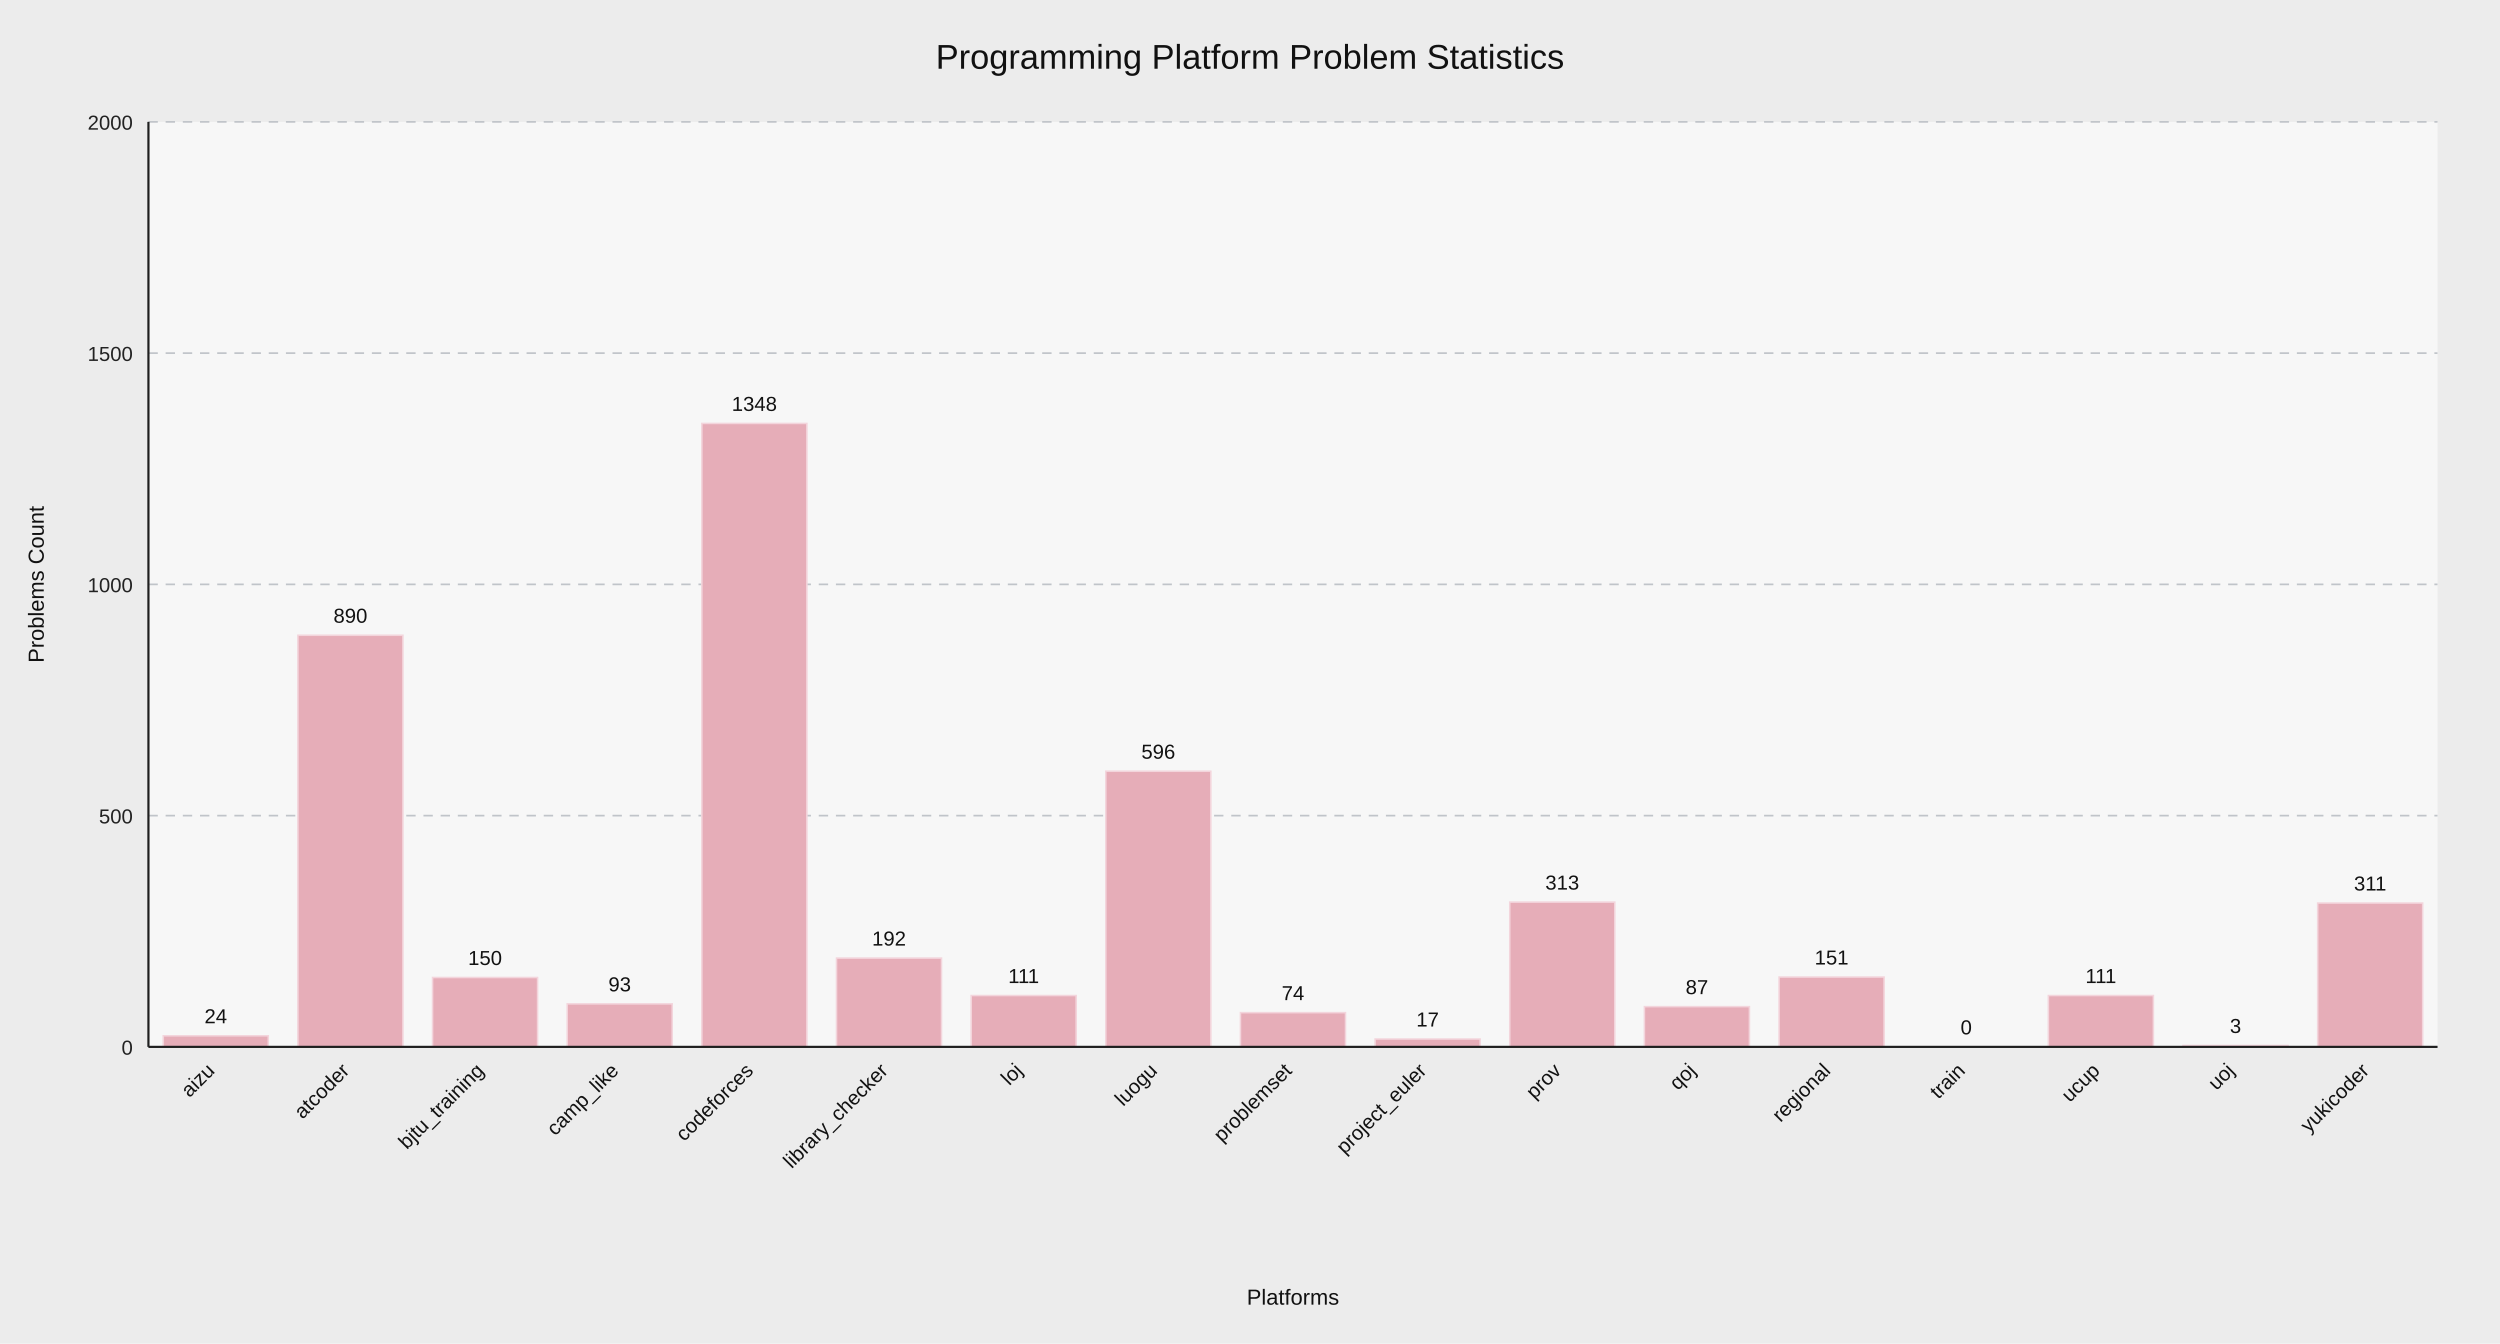
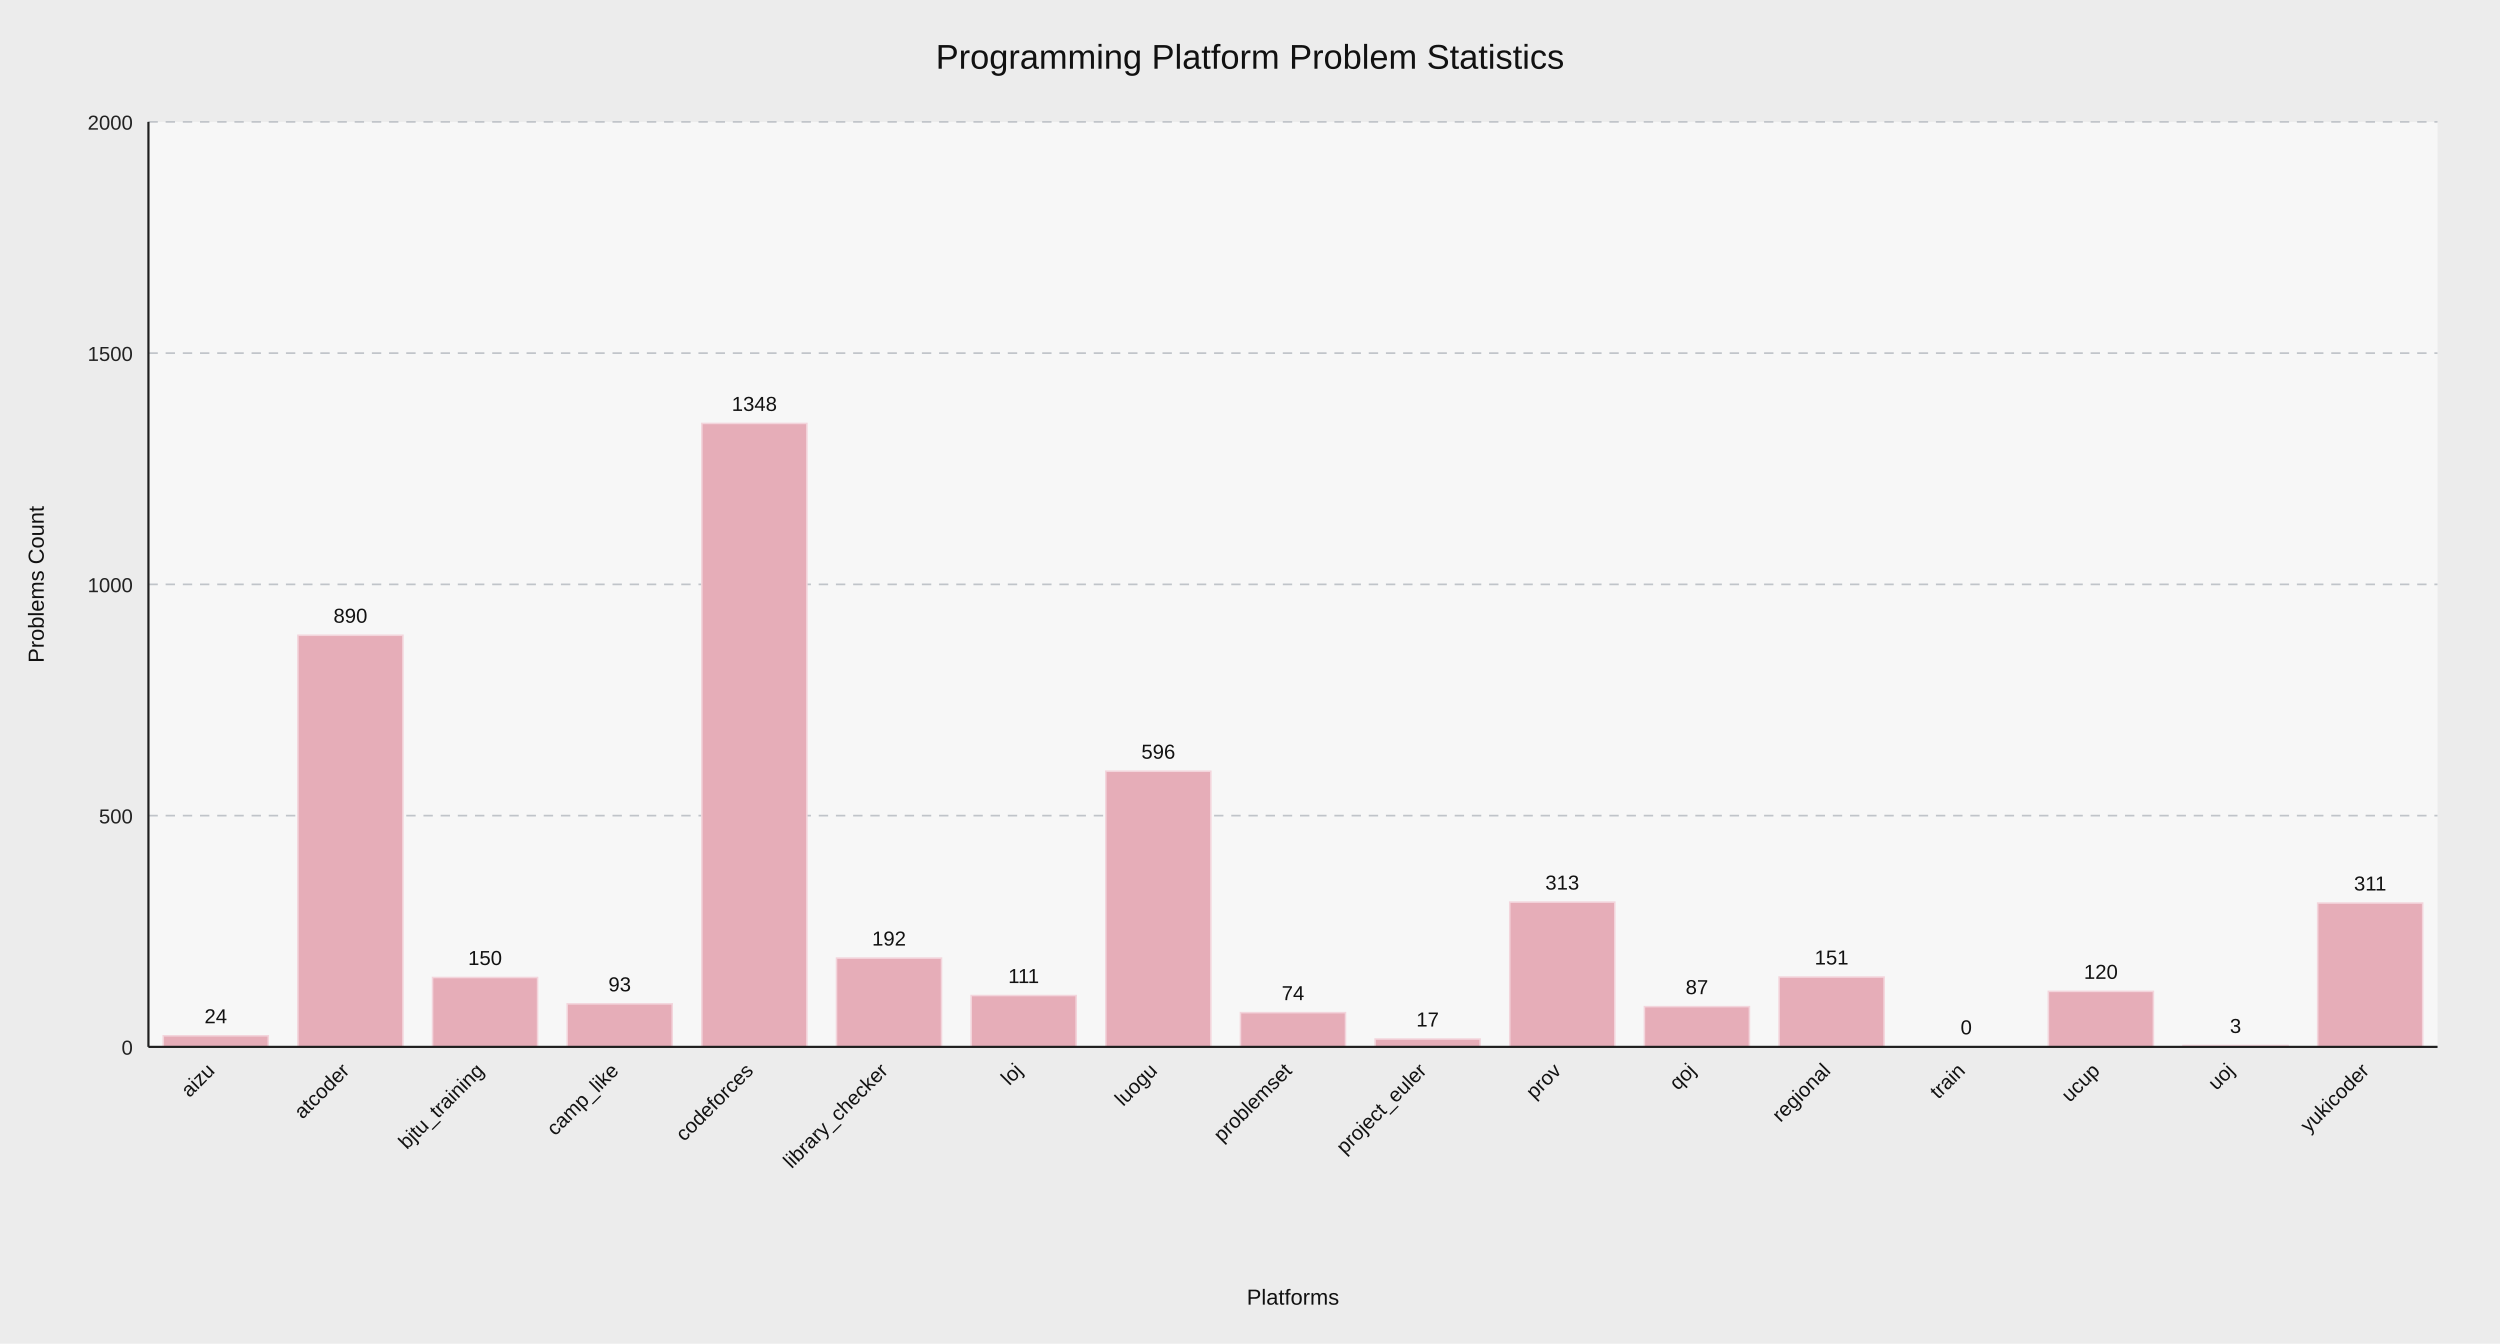
<svg xmlns="http://www.w3.org/2000/svg" width="1600" height="860" viewBox="0 0 1600 860">
  <rect x="0" y="0" width="1600" height="860" fill="#ececec" />
  <rect x="95" y="78" width="1465" height="592" fill="#f7f7f7" />
  <text x="800" y="44" text-anchor="middle" font-size="22" font-family="Segoe UI, Arial, sans-serif" fill="#111">Programming Platform Problem Statistics</text>
  <line x1="95" y1="670" x2="1560" y2="670" stroke="#c0c4c9" stroke-width="1.1" stroke-dasharray="6,5" />
  <text x="85" y="675" text-anchor="end" font-size="13" font-family="Segoe UI, Arial, sans-serif" fill="#222">0</text>
  <line x1="95" y1="522" x2="1560" y2="522" stroke="#c0c4c9" stroke-width="1.1" stroke-dasharray="6,5" />
  <text x="85" y="527" text-anchor="end" font-size="13" font-family="Segoe UI, Arial, sans-serif" fill="#222">500</text>
  <line x1="95" y1="374" x2="1560" y2="374" stroke="#c0c4c9" stroke-width="1.1" stroke-dasharray="6,5" />
  <text x="85" y="379" text-anchor="end" font-size="13" font-family="Segoe UI, Arial, sans-serif" fill="#222">1000</text>
  <line x1="95" y1="226" x2="1560" y2="226" stroke="#c0c4c9" stroke-width="1.1" stroke-dasharray="6,5" />
  <text x="85" y="231" text-anchor="end" font-size="13" font-family="Segoe UI, Arial, sans-serif" fill="#222">1500</text>
  <line x1="95" y1="78" x2="1560" y2="78" stroke="#c0c4c9" stroke-width="1.1" stroke-dasharray="6,5" />
  <text x="85" y="83" text-anchor="end" font-size="13" font-family="Segoe UI, Arial, sans-serif" fill="#222">2000</text>
  <rect x="104.479" y="662.896" width="67.218" height="7.104" fill="#e6adb8" stroke="#f3d5dc" stroke-width="1" />
  <text x="138.088" y="654.896" text-anchor="middle" font-size="13" font-family="Segoe UI, Arial, sans-serif" fill="#121212">24</text>
  <g transform="translate(138.088,686) rotate(-45)">
    <text text-anchor="end" font-size="13" font-family="Segoe UI, Arial, sans-serif" fill="#121212">aizu</text>
  </g>
  <rect x="190.656" y="406.56" width="67.218" height="263.44" fill="#e6adb8" stroke="#f3d5dc" stroke-width="1" />
  <text x="224.265" y="398.56" text-anchor="middle" font-size="13" font-family="Segoe UI, Arial, sans-serif" fill="#121212">890</text>
  <g transform="translate(224.265,686) rotate(-45)">
    <text text-anchor="end" font-size="13" font-family="Segoe UI, Arial, sans-serif" fill="#121212">atcoder</text>
  </g>
  <rect x="276.832" y="625.6" width="67.218" height="44.4" fill="#e6adb8" stroke="#f3d5dc" stroke-width="1" />
  <text x="310.441" y="617.6" text-anchor="middle" font-size="13" font-family="Segoe UI, Arial, sans-serif" fill="#121212">150</text>
  <g transform="translate(310.441,686) rotate(-45)">
    <text text-anchor="end" font-size="13" font-family="Segoe UI, Arial, sans-serif" fill="#121212">bjtu_training</text>
  </g>
  <rect x="363.009" y="642.472" width="67.218" height="27.528" fill="#e6adb8" stroke="#f3d5dc" stroke-width="1" />
  <text x="396.618" y="634.472" text-anchor="middle" font-size="13" font-family="Segoe UI, Arial, sans-serif" fill="#121212">93</text>
  <g transform="translate(396.618,686) rotate(-45)">
    <text text-anchor="end" font-size="13" font-family="Segoe UI, Arial, sans-serif" fill="#121212">camp_like</text>
  </g>
  <rect x="449.185" y="270.992" width="67.218" height="399.008" fill="#e6adb8" stroke="#f3d5dc" stroke-width="1" />
  <text x="482.794" y="262.992" text-anchor="middle" font-size="13" font-family="Segoe UI, Arial, sans-serif" fill="#121212">1348</text>
  <g transform="translate(482.794,686) rotate(-45)">
    <text text-anchor="end" font-size="13" font-family="Segoe UI, Arial, sans-serif" fill="#121212">codeforces</text>
  </g>
  <rect x="535.362" y="613.168" width="67.218" height="56.832" fill="#e6adb8" stroke="#f3d5dc" stroke-width="1" />
  <text x="568.971" y="605.168" text-anchor="middle" font-size="13" font-family="Segoe UI, Arial, sans-serif" fill="#121212">192</text>
  <g transform="translate(568.971,686) rotate(-45)">
    <text text-anchor="end" font-size="13" font-family="Segoe UI, Arial, sans-serif" fill="#121212">library_checker</text>
  </g>
  <rect x="621.538" y="637.144" width="67.218" height="32.856" fill="#e6adb8" stroke="#f3d5dc" stroke-width="1" />
  <text x="655.147" y="629.144" text-anchor="middle" font-size="13" font-family="Segoe UI, Arial, sans-serif" fill="#121212">111</text>
  <g transform="translate(655.147,686) rotate(-45)">
    <text text-anchor="end" font-size="13" font-family="Segoe UI, Arial, sans-serif" fill="#121212">loj</text>
  </g>
  <rect x="707.715" y="493.584" width="67.218" height="176.416" fill="#e6adb8" stroke="#f3d5dc" stroke-width="1" />
  <text x="741.324" y="485.584" text-anchor="middle" font-size="13" font-family="Segoe UI, Arial, sans-serif" fill="#121212">596</text>
  <g transform="translate(741.324,686) rotate(-45)">
    <text text-anchor="end" font-size="13" font-family="Segoe UI, Arial, sans-serif" fill="#121212">luogu</text>
  </g>
  <rect x="793.891" y="648.096" width="67.218" height="21.904" fill="#e6adb8" stroke="#f3d5dc" stroke-width="1" />
  <text x="827.5" y="640.096" text-anchor="middle" font-size="13" font-family="Segoe UI, Arial, sans-serif" fill="#121212">74</text>
  <g transform="translate(827.5,686) rotate(-45)">
    <text text-anchor="end" font-size="13" font-family="Segoe UI, Arial, sans-serif" fill="#121212">problemset</text>
  </g>
  <rect x="880.068" y="664.968" width="67.218" height="5.032" fill="#e6adb8" stroke="#f3d5dc" stroke-width="1" />
  <text x="913.676" y="656.968" text-anchor="middle" font-size="13" font-family="Segoe UI, Arial, sans-serif" fill="#121212">17</text>
  <g transform="translate(913.676,686) rotate(-45)">
    <text text-anchor="end" font-size="13" font-family="Segoe UI, Arial, sans-serif" fill="#121212">project_euler</text>
  </g>
  <rect x="966.244" y="577.352" width="67.218" height="92.648" fill="#e6adb8" stroke="#f3d5dc" stroke-width="1" />
  <text x="999.853" y="569.352" text-anchor="middle" font-size="13" font-family="Segoe UI, Arial, sans-serif" fill="#121212">313</text>
  <g transform="translate(999.853,686) rotate(-45)">
    <text text-anchor="end" font-size="13" font-family="Segoe UI, Arial, sans-serif" fill="#121212">prov</text>
  </g>
  <rect x="1052.42" y="644.248" width="67.218" height="25.752" fill="#e6adb8" stroke="#f3d5dc" stroke-width="1" />
  <text x="1086.03" y="636.248" text-anchor="middle" font-size="13" font-family="Segoe UI, Arial, sans-serif" fill="#121212">87</text>
  <g transform="translate(1086.03,686) rotate(-45)">
    <text text-anchor="end" font-size="13" font-family="Segoe UI, Arial, sans-serif" fill="#121212">qoj</text>
  </g>
  <rect x="1138.6" y="625.304" width="67.218" height="44.696" fill="#e6adb8" stroke="#f3d5dc" stroke-width="1" />
  <text x="1172.21" y="617.304" text-anchor="middle" font-size="13" font-family="Segoe UI, Arial, sans-serif" fill="#121212">151</text>
  <g transform="translate(1172.21,686) rotate(-45)">
    <text text-anchor="end" font-size="13" font-family="Segoe UI, Arial, sans-serif" fill="#121212">regional</text>
  </g>
  <rect x="1224.77" y="670" width="67.218" height="0" fill="#e6adb8" stroke="#f3d5dc" stroke-width="1" />
  <text x="1258.38" y="662" text-anchor="middle" font-size="13" font-family="Segoe UI, Arial, sans-serif" fill="#121212">0</text>
  <g transform="translate(1258.38,686) rotate(-45)">
    <text text-anchor="end" font-size="13" font-family="Segoe UI, Arial, sans-serif" fill="#121212">train</text>
  </g>
-   <rect x="1310.95" y="637.144" width="67.218" height="32.856" fill="#e6adb8" stroke="#f3d5dc" stroke-width="1" />
-   <text x="1344.56" y="629.144" text-anchor="middle" font-size="13" font-family="Segoe UI, Arial, sans-serif" fill="#121212">111</text>
+   <rect x="1310.95" y="634.48" width="67.218" height="35.52" fill="#e6adb8" stroke="#f3d5dc" stroke-width="1" />
+   <text x="1344.56" y="626.48" text-anchor="middle" font-size="13" font-family="Segoe UI, Arial, sans-serif" fill="#121212">120</text>
  <g transform="translate(1344.56,686) rotate(-45)">
    <text text-anchor="end" font-size="13" font-family="Segoe UI, Arial, sans-serif" fill="#121212">ucup</text>
  </g>
  <rect x="1397.13" y="669.112" width="67.218" height="0.888" fill="#e6adb8" stroke="#f3d5dc" stroke-width="1" />
  <text x="1430.74" y="661.112" text-anchor="middle" font-size="13" font-family="Segoe UI, Arial, sans-serif" fill="#121212">3</text>
  <g transform="translate(1430.74,686) rotate(-45)">
    <text text-anchor="end" font-size="13" font-family="Segoe UI, Arial, sans-serif" fill="#121212">uoj</text>
  </g>
  <rect x="1483.3" y="577.944" width="67.218" height="92.056" fill="#e6adb8" stroke="#f3d5dc" stroke-width="1" />
  <text x="1516.91" y="569.944" text-anchor="middle" font-size="13" font-family="Segoe UI, Arial, sans-serif" fill="#121212">311</text>
  <g transform="translate(1516.91,686) rotate(-45)">
    <text text-anchor="end" font-size="13" font-family="Segoe UI, Arial, sans-serif" fill="#121212">yukicoder</text>
  </g>
  <line x1="95" y1="78" x2="95" y2="670" stroke="#1f1f1f" stroke-width="1.4" />
  <line x1="95" y1="670" x2="1560" y2="670" stroke="#1f1f1f" stroke-width="1.4" />
  <text x="827.5" y="835" text-anchor="middle" font-size="14" font-family="Segoe UI, Arial, sans-serif" fill="#111">Platforms</text>
  <g transform="translate(28,374) rotate(-90)">
    <text text-anchor="middle" font-size="14" font-family="Segoe UI, Arial, sans-serif" fill="#111">Problems Count</text>
  </g>
</svg>
